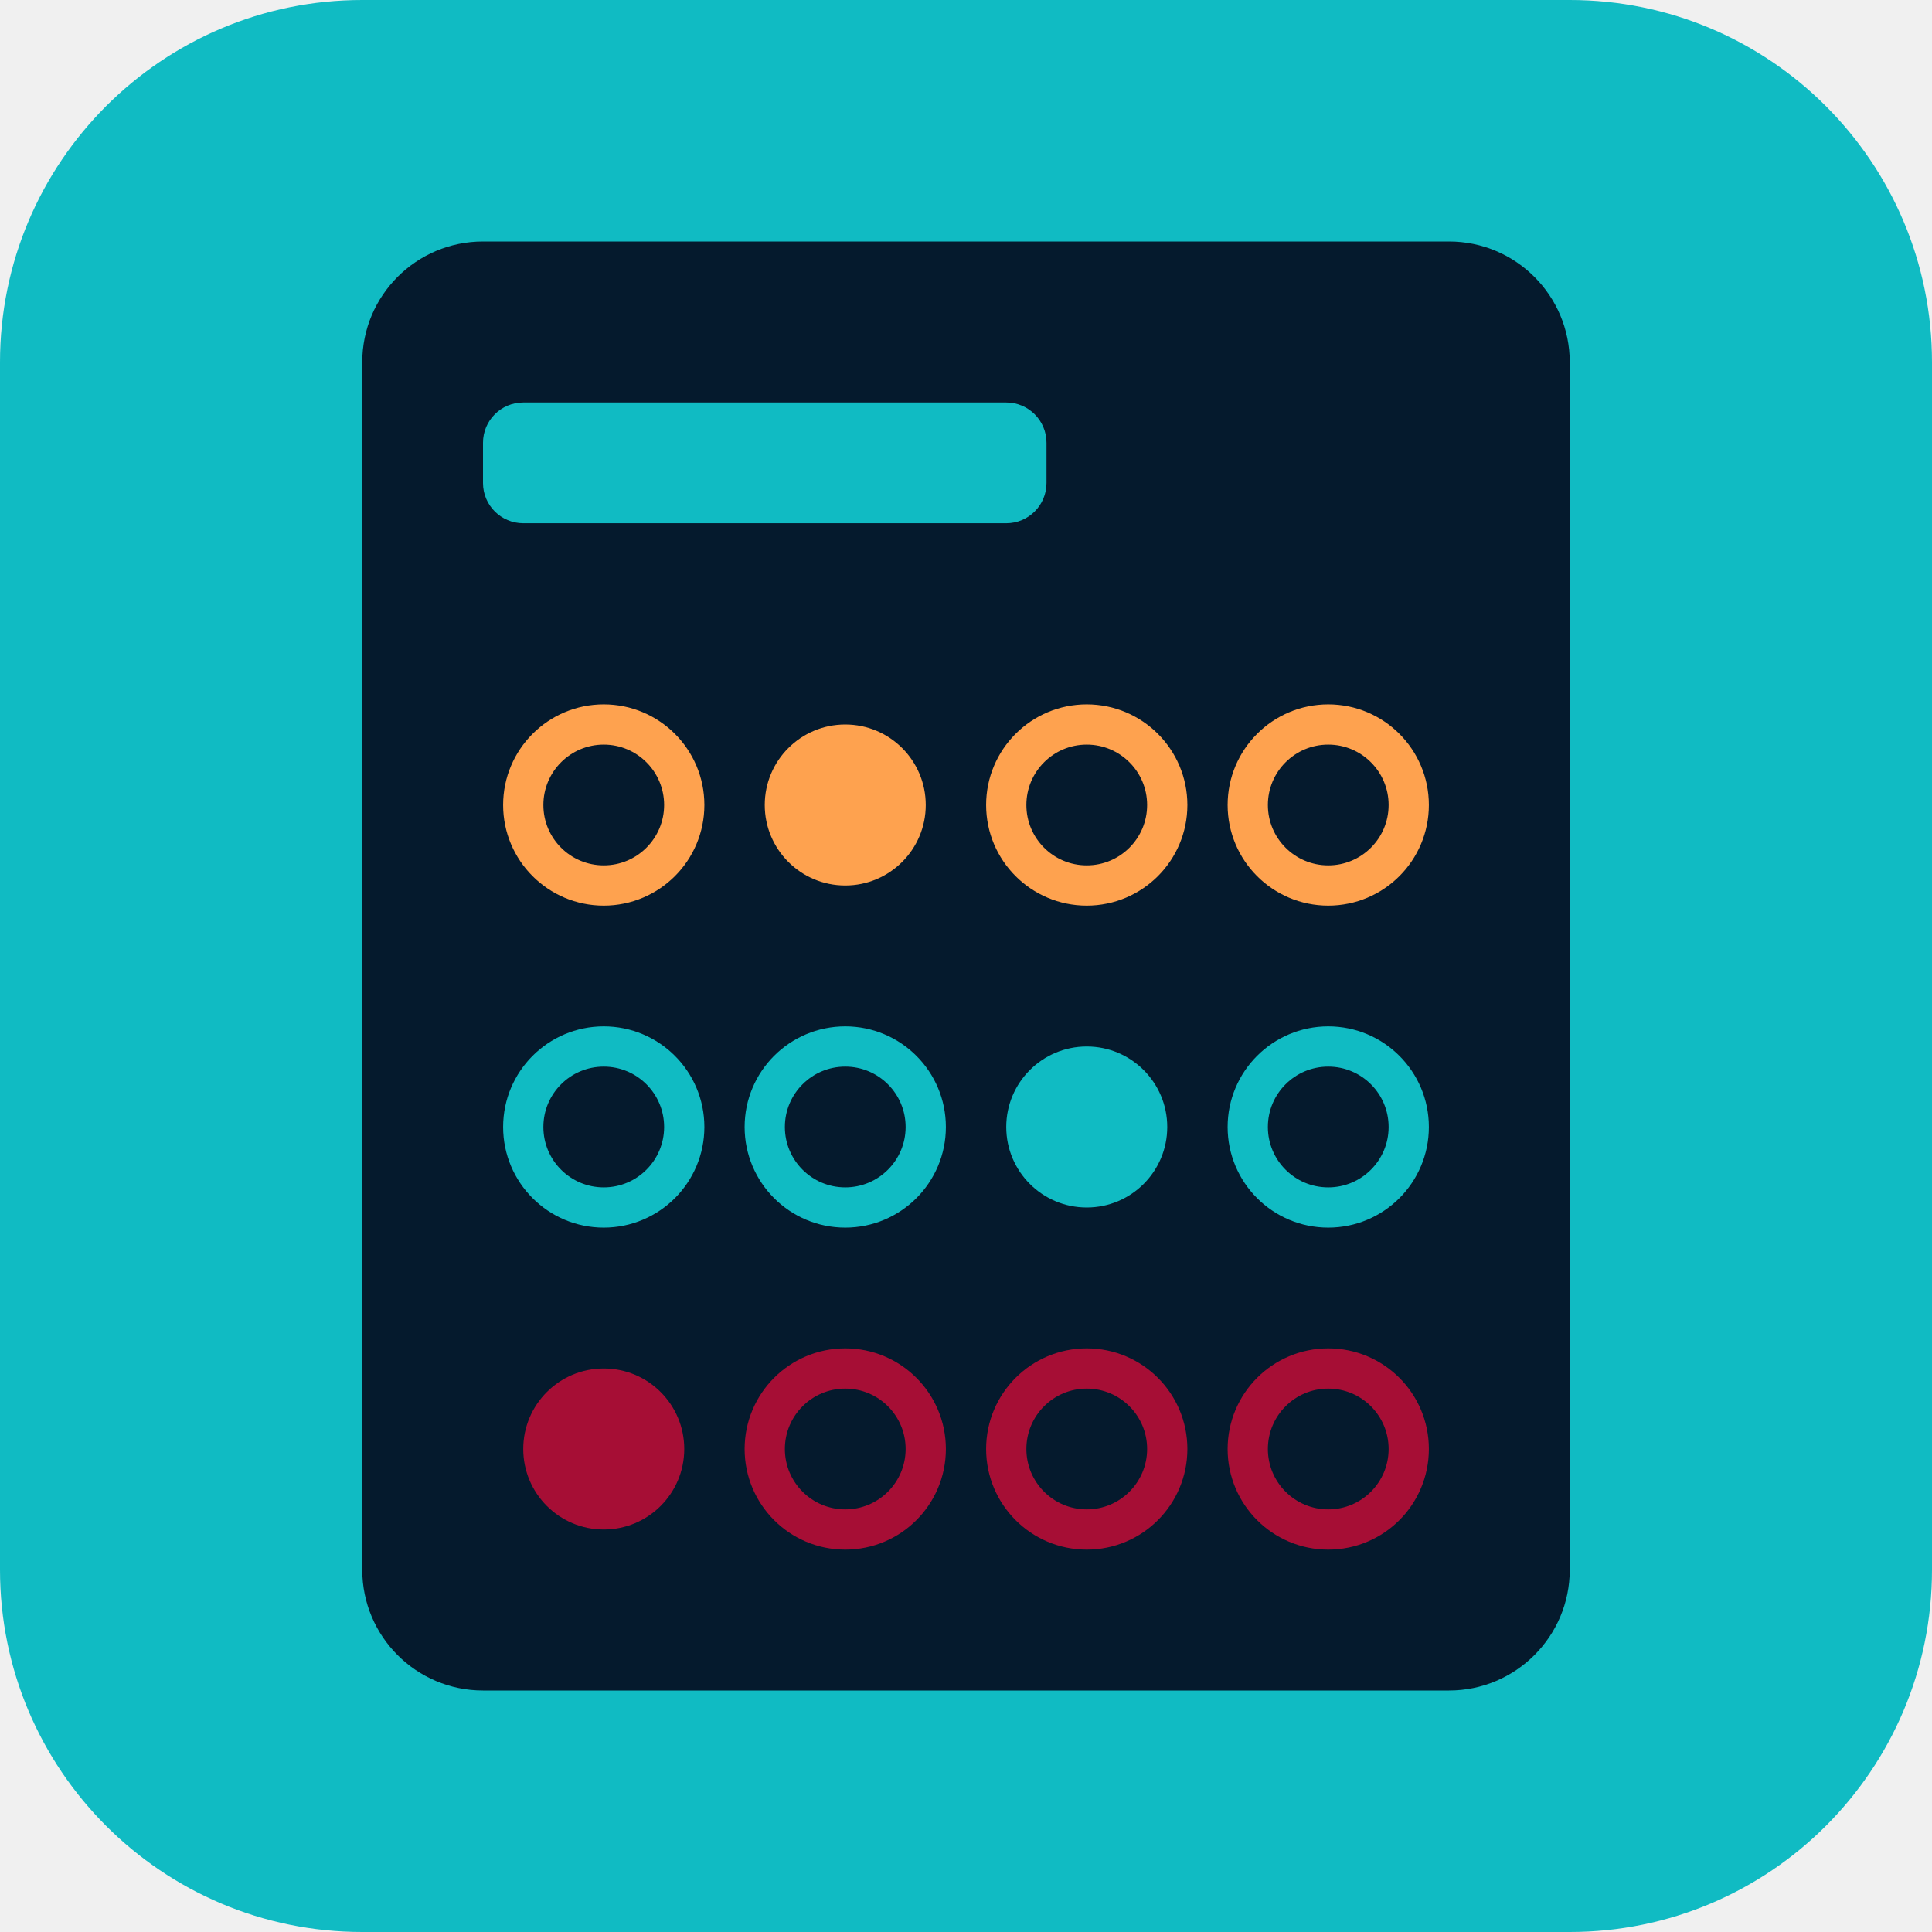
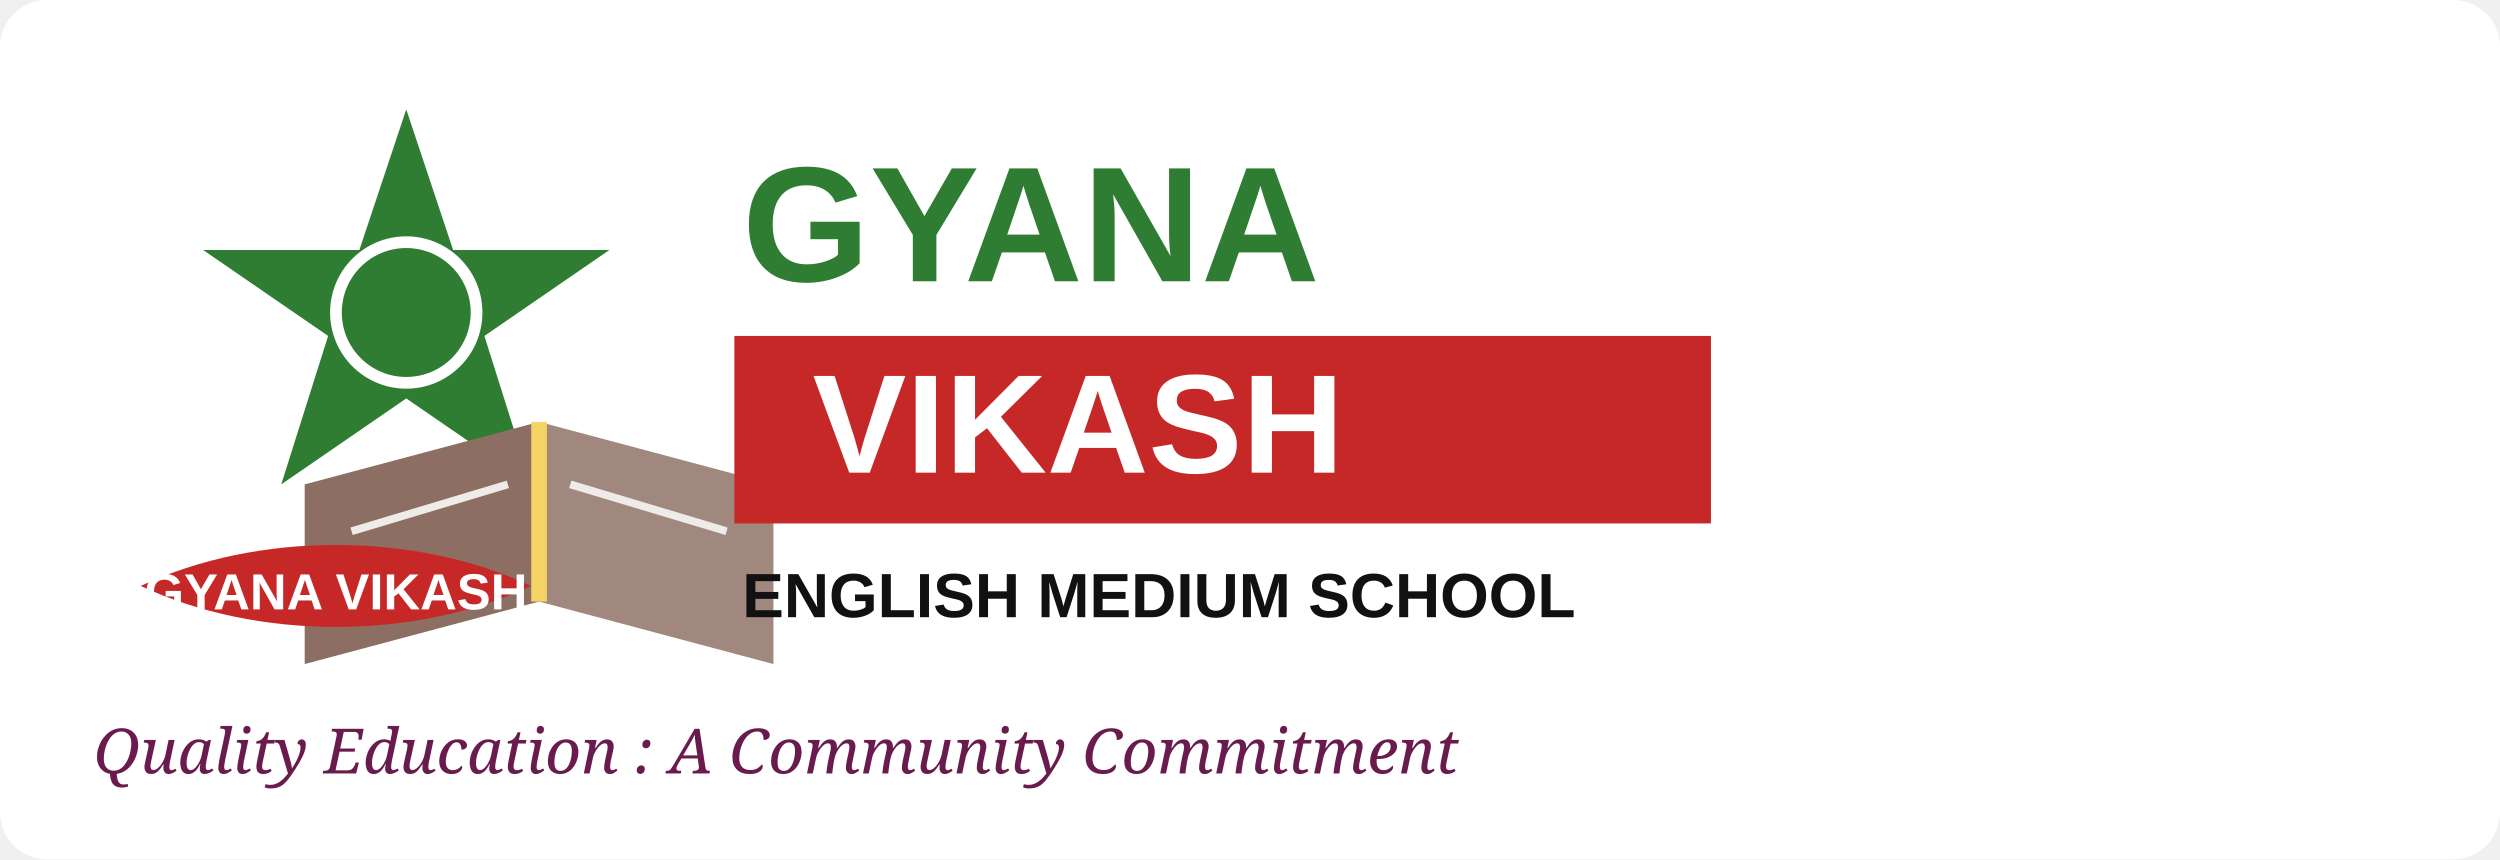
- <svg xmlns="http://www.w3.org/2000/svg" viewBox="0 0 96 96" role="img" aria-label="OMR Software">
-   <rect width="96" height="96" rx="18" fill="#10BBC3" />
-   <rect x="18" y="12" width="60" height="72" rx="6" fill="#051A2D" />
-   <rect x="24" y="20" width="28" height="6" rx="2" fill="#10BBC3" />
-   <circle cx="30" cy="40" r="4" fill="none" stroke="#FEA24F" stroke-width="2" />
-   <circle cx="42" cy="40" r="4" fill="#FEA24F" />
-   <circle cx="54" cy="40" r="4" fill="none" stroke="#FEA24F" stroke-width="2" />
-   <circle cx="66" cy="40" r="4" fill="none" stroke="#FEA24F" stroke-width="2" />
-   <circle cx="30" cy="56" r="4" fill="none" stroke="#10BBC3" stroke-width="2" />
-   <circle cx="42" cy="56" r="4" fill="none" stroke="#10BBC3" stroke-width="2" />
-   <circle cx="54" cy="56" r="4" fill="#10BBC3" />
-   <circle cx="66" cy="56" r="4" fill="none" stroke="#10BBC3" stroke-width="2" />
-   <circle cx="30" cy="72" r="4" fill="#A60E35" />
-   <circle cx="42" cy="72" r="4" fill="none" stroke="#A60E35" stroke-width="2" />
-   <circle cx="54" cy="72" r="4" fill="none" stroke="#A60E35" stroke-width="2" />
-   <circle cx="66" cy="72" r="4" fill="none" stroke="#A60E35" stroke-width="2" />
+ <svg xmlns="http://www.w3.org/2000/svg" viewBox="0 0 640 220" role="img" aria-label="Gyana Vikash English Medium School">
+   <rect width="640" height="220" rx="12" fill="#ffffff" />
+   <g transform="translate(18,18)">
+     <g transform="translate(86,62)">
+       <polygon fill="#2E7D32" points="0,-52 12,-16 52,-16 20,6 32,44 0,22 -32,44 -20,6 -52,-16 -12,-16" />
+       <circle cx="0" cy="0" r="18" fill="none" stroke="#ffffff" stroke-width="3" />
+     </g>
+     <g transform="translate(52,78)">
+       <path d="M8 28 L68 12 L68 58 L8 74 Z" fill="#8D6E63" />
+       <path d="M68 12 L128 28 L128 74 L68 58 Z" fill="#A1887F" />
+       <path d="M68 12 L68 58" stroke="#F6D365" stroke-width="4" />
+       <path d="M20 40 L60 28" stroke="#EFEBE9" stroke-width="2" />
+       <path d="M76 28 L116 40" stroke="#EFEBE9" stroke-width="2" />
+     </g>
+     <path d="M18 132 C48 118, 88 118, 118 132 C88 146, 48 146, 18 132 Z" fill="#C62828" />
+     <text x="68" y="138" text-anchor="middle" fill="#ffffff" font-family="Arial, Helvetica, sans-serif" font-size="13" font-weight="700">GYANA VIKASH</text>
+   </g>
+   <text x="190" y="72" fill="#2E7D32" font-family="Arial, Helvetica, sans-serif" font-size="42" font-weight="800">GYANA</text>
+   <rect x="188" y="86" width="250" height="48" fill="#C62828" />
+   <text x="208" y="121" fill="#ffffff" font-family="Arial, Helvetica, sans-serif" font-size="36" font-weight="800">VIKASH</text>
+   <text x="190" y="158" fill="#111111" font-family="Arial, Helvetica, sans-serif" font-size="16" font-weight="700">ENGLISH MEDIUM SCHOOL</text>
+   <text x="24" y="198" fill="#6A1B4D" font-family="Georgia, serif" font-size="16" font-style="italic">Quality Education : A Community Commitment</text>
</svg>
